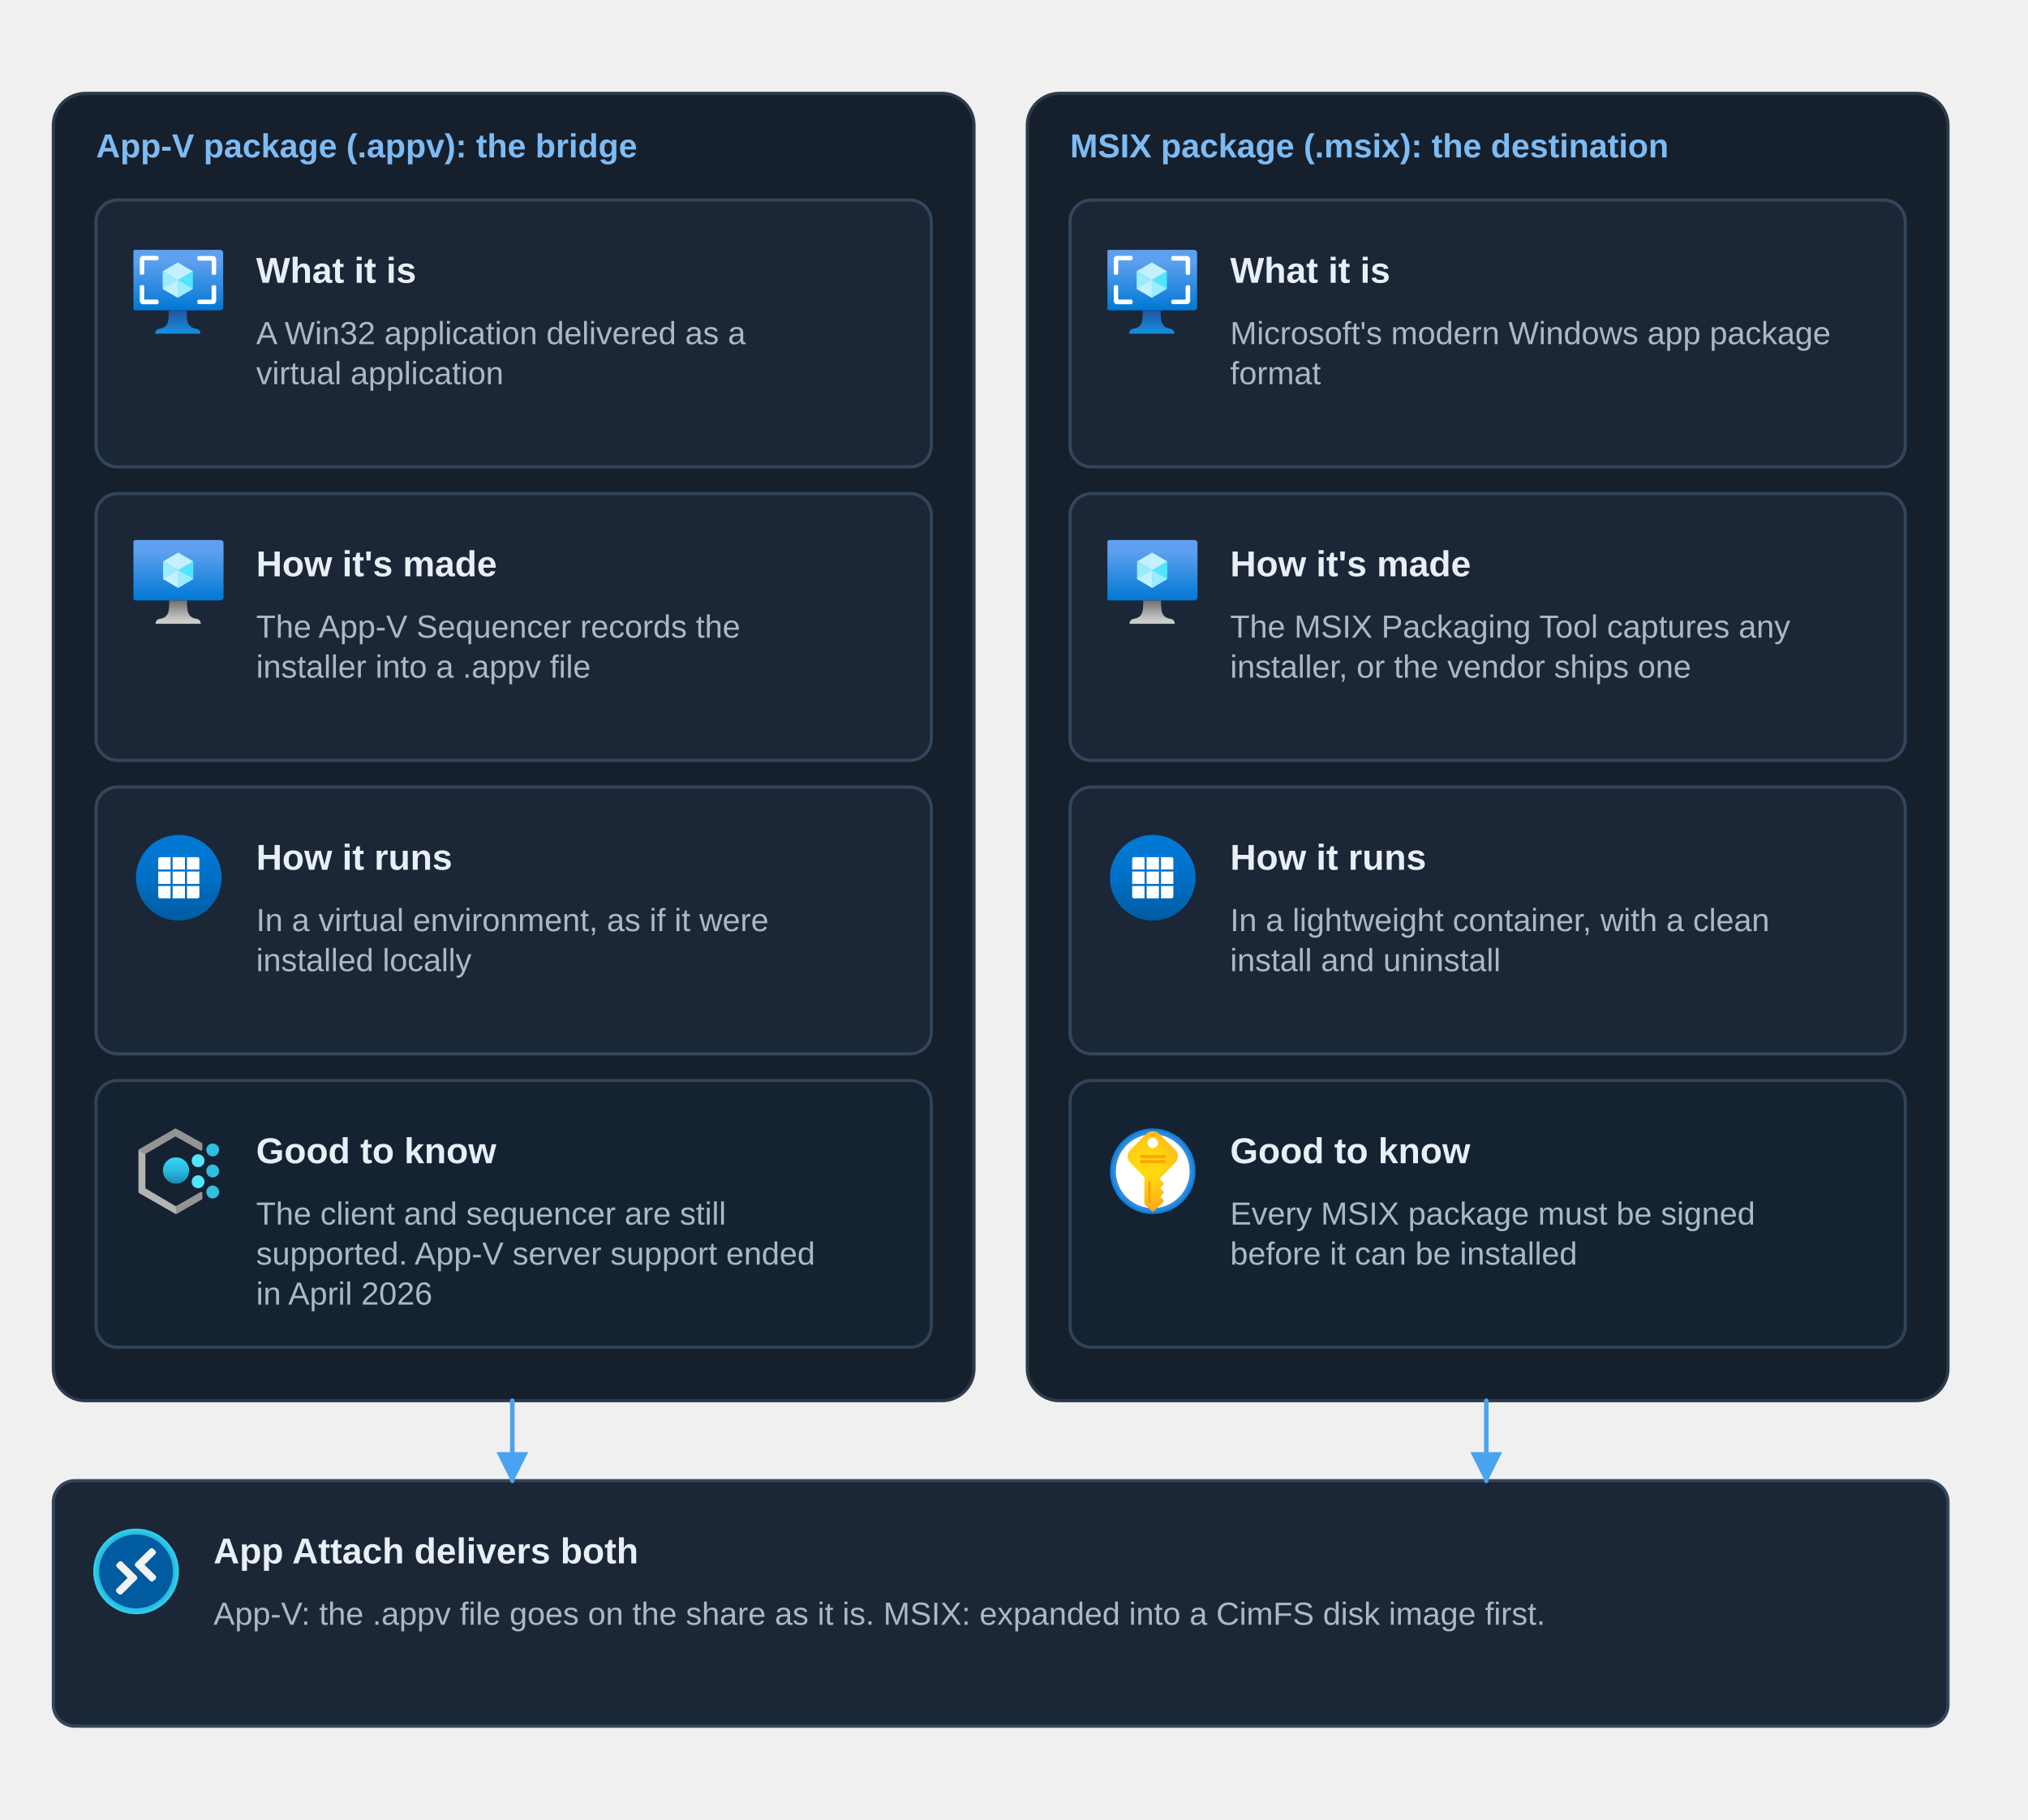
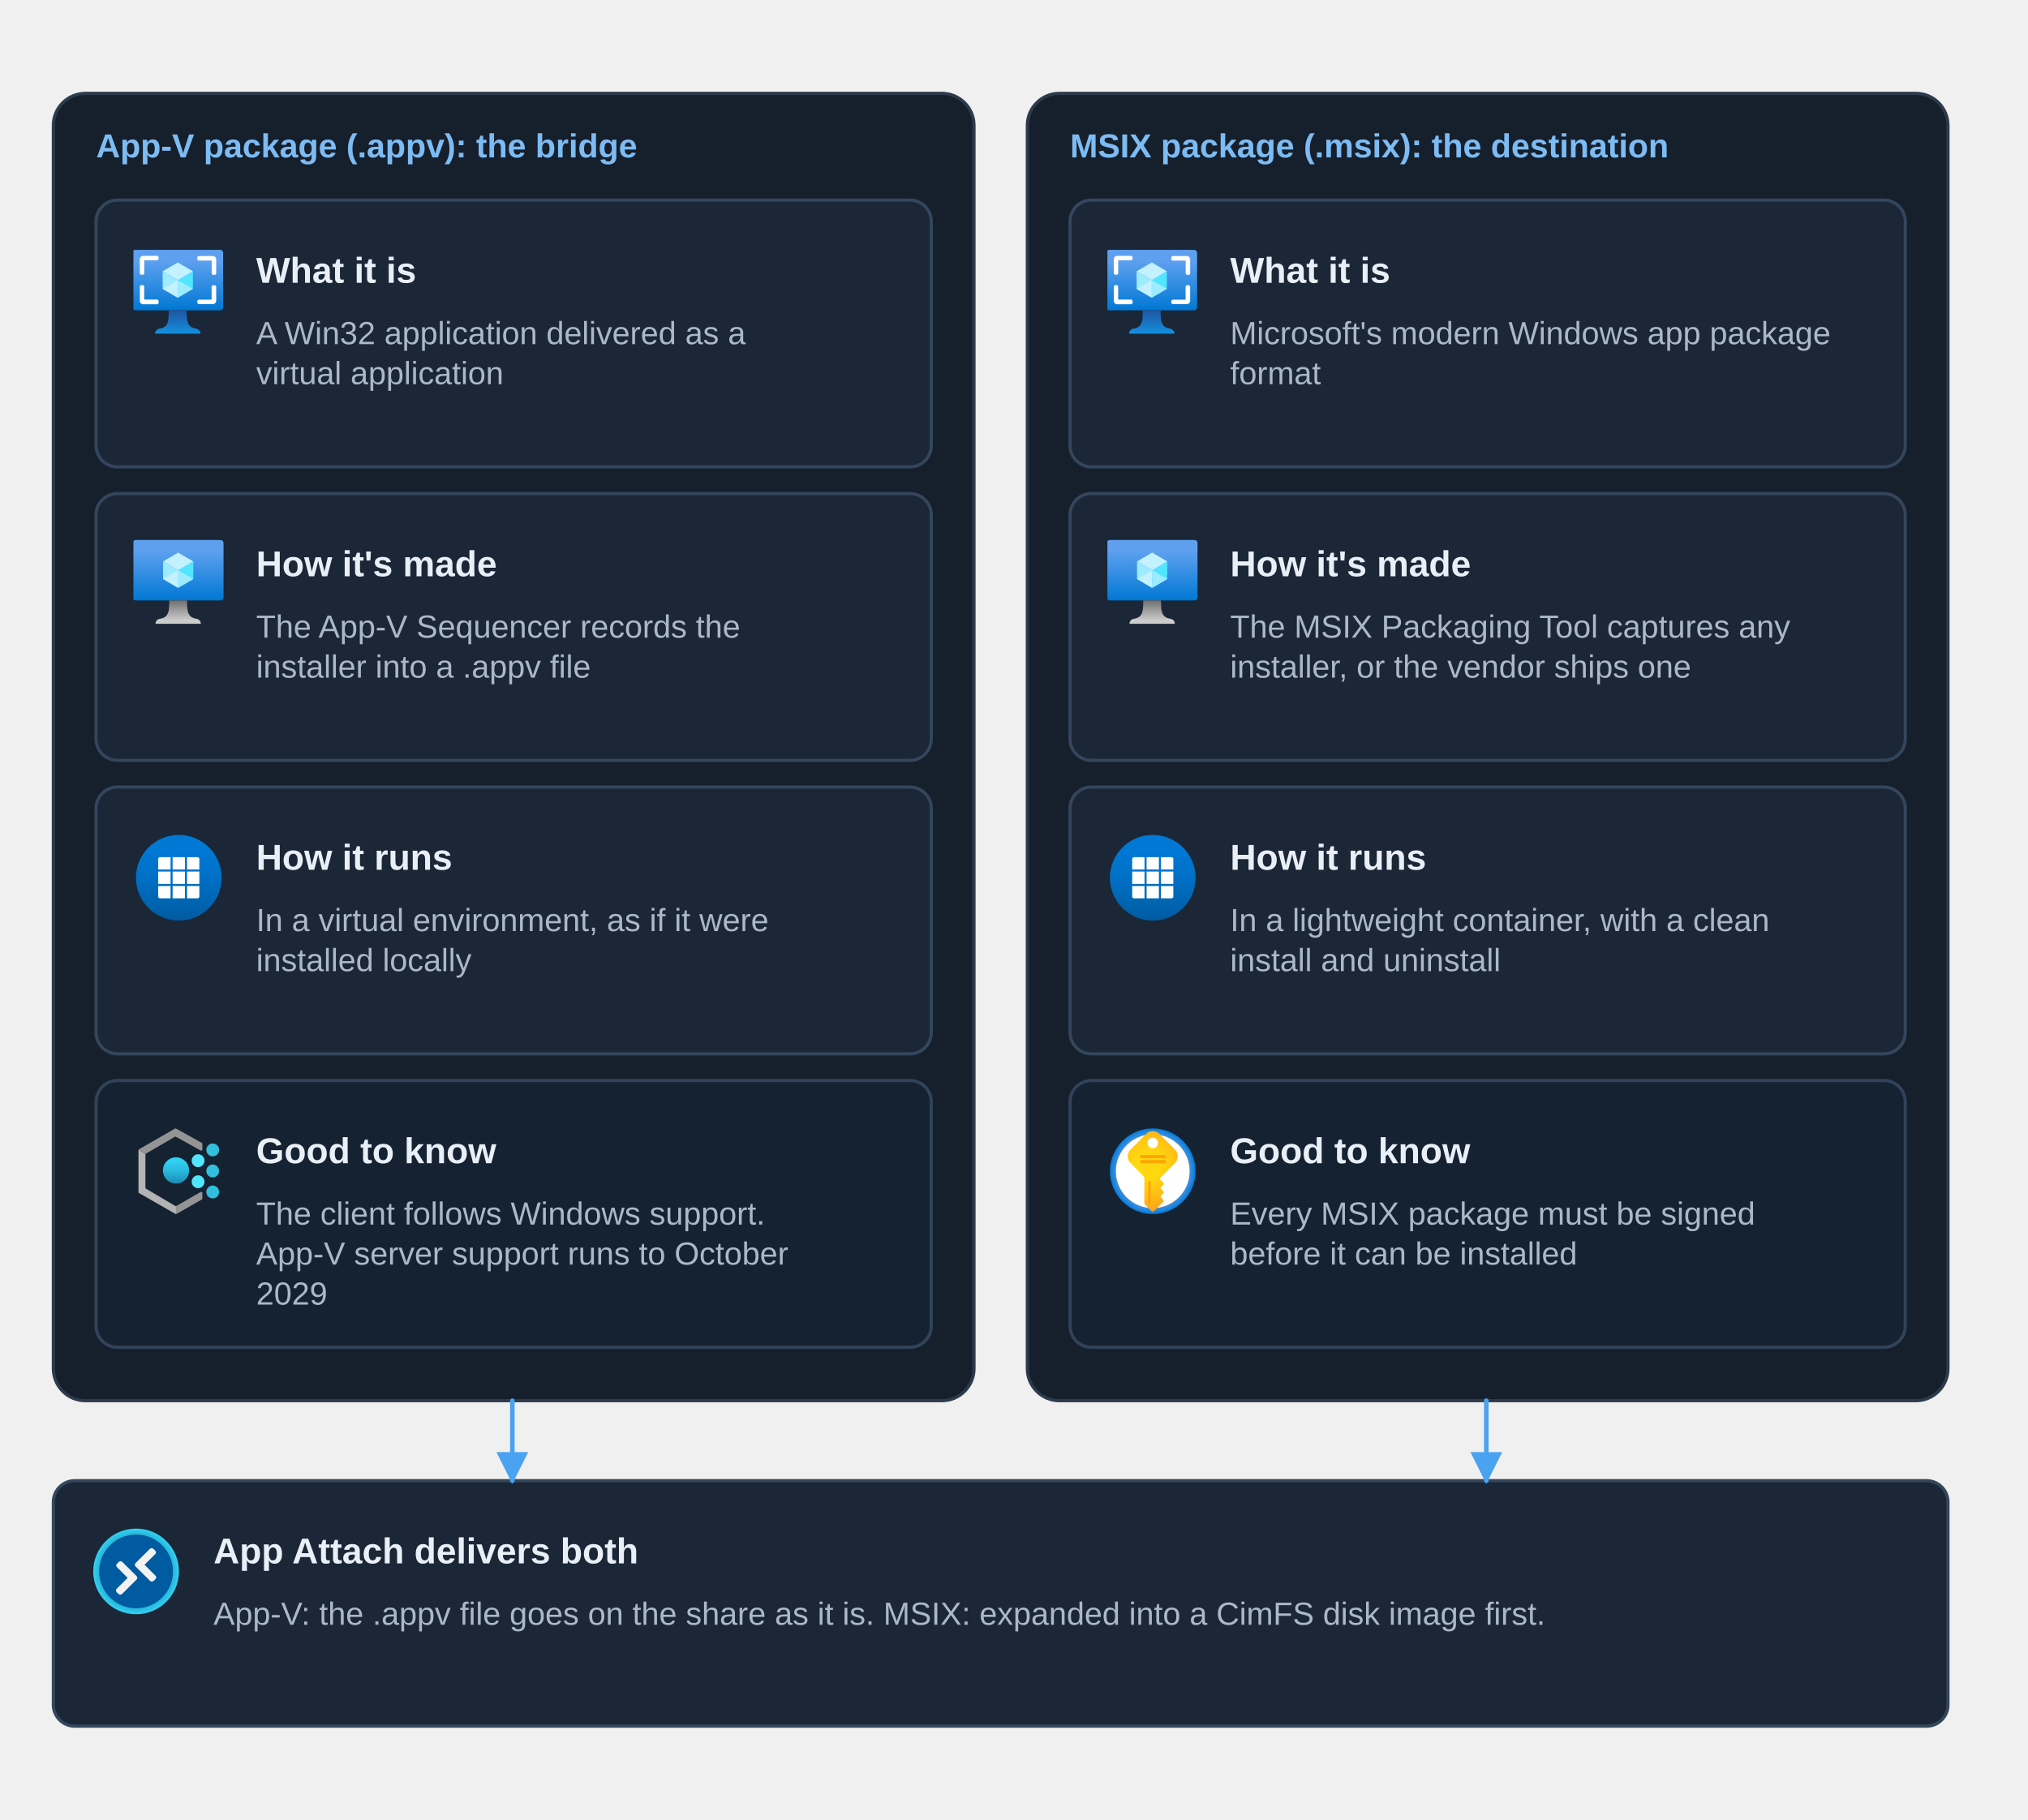
<svg xmlns="http://www.w3.org/2000/svg" viewBox="0 25 760 682" width="760" height="682" font-family="'Segoe UI', 'Segoe UI Variable', system-ui, -apple-system, 'Helvetica Neue', Arial, sans-serif" role="img" aria-labelledby="t d">
  <defs>
    <marker id="arrow" viewBox="0 0 10 10" refX="9" refY="5" markerWidth="7" markerHeight="7" orient="auto-start-reverse">
      <path d="M0,0 L10,5 L0,10 z" fill="#4aa3f0" />
    </marker>
    <marker id="arrow-dashed" viewBox="0 0 10 10" refX="9" refY="5" markerWidth="7" markerHeight="7" orient="auto-start-reverse">
      <path d="M0,0 L10,5 L0,10 z" fill="#7b93b2" />
    </marker>
  </defs>
  <rect x="20" y="60" width="345" height="490" rx="12" fill="#161f2c" stroke="#2c3a4c" stroke-width="1.2" />
  <text x="36" y="84" font-size="12.5" font-weight="700" fill="#7dbbf3" text-anchor="start">App-V package (.appv): the bridge</text>
  <rect x="385" y="60" width="345" height="490" rx="12" fill="#161f2c" stroke="#2c3a4c" stroke-width="1.2" />
  <text x="401" y="84" font-size="12.5" font-weight="700" fill="#7dbbf3" text-anchor="start">MSIX package (.msix): the destination</text>
  <rect x="36" y="100" width="313" height="100" rx="8" fill="#1b2636" stroke="#33465c" stroke-width="1.2" />
  <svg x="50" y="117" width="34" height="34" viewBox="0 0 18 18">
    <defs>
      <linearGradient id="i1-a7cb4d9d-9f89-4e53-8eda-938427310066" x1="8.8" y1="12.87" x2="8.8" y2="0.87" gradientUnits="userSpaceOnUse">
        <stop offset="0" stop-color="#0078d4" />
        <stop offset="0.82" stop-color="#5ea0ef" />
      </linearGradient>
      <linearGradient id="i1-eab4c6b4-621d-4d9b-b611-15ceb58765b1" x1="8.81" y1="17.5" x2="8.81" y2="12.87" gradientUnits="userSpaceOnUse">
        <stop offset="0" stop-color="#1490df" />
        <stop offset="0.98" stop-color="#1f56a3" />
      </linearGradient>
    </defs>
    <rect x="-0.2" y="0.87" width="18" height="12" rx="0.6" fill="url(#i1-a7cb4d9d-9f89-4e53-8eda-938427310066)" />
    <polygon points="11.8 5.12 11.8 8.61 8.8 10.37 8.8 6.87 11.8 5.12" fill="#50e6ff" />
    <polygon points="11.8 5.12 8.81 6.88 5.8 5.12 8.81 3.37 11.8 5.12" fill="#c3f1ff" />
    <polygon points="8.8 6.88 8.8 10.37 5.8 8.61 5.8 5.12 8.8 6.88" fill="#9cebff" />
    <polygon points="5.8 8.61 8.8 6.87 8.8 10.37 5.8 8.61" fill="#c3f1ff" />
    <polygon points="11.8 8.61 8.8 6.87 8.8 10.37 11.8 8.61" fill="#9cebff" />
    <path d="M12.41,16.5c-1.78-.28-1.85-1.56-1.84-3.63H7C7,14.94,7,16.22,5.19,16.5a1,1,0,0,0-.88,1h9A1.06,1.06,0,0,0,12.41,16.5Z" fill="url(#i1-eab4c6b4-621d-4d9b-b611-15ceb58765b1)" />
    <path d="M4.68,2.07H1.93a.66.66,0,0,0-.66.66V5.49a.33.33,0,0,0,.33.33h.22a.33.33,0,0,0,.33-.33V2.94H4.68A.33.33,0,0,0,5,2.61V2.4A.33.33,0,0,0,4.68,2.07Z" fill="#fff" />
    <path d="M4.68,10.73H2.14V8.2a.33.33,0,0,0-.33-.33H1.6a.33.33,0,0,0-.33.33V11a.66.66,0,0,0,.66.67H4.68A.34.34,0,0,0,5,11.28v-.22A.33.33,0,0,0,4.68,10.73Z" fill="#fff" />
    <path d="M15.71,2.1H13a.33.33,0,0,0-.33.33v.21A.33.33,0,0,0,13,3h2.53V5.51a.33.33,0,0,0,.33.33h.23a.33.33,0,0,0,.33-.33V2.76A.66.66,0,0,0,15.71,2.1Z" fill="#fff" />
    <path d="M16.05,7.89h-.21a.33.33,0,0,0-.33.33v2.54H13a.33.33,0,0,0-.33.33v.22a.33.33,0,0,0,.33.33h2.75a.67.67,0,0,0,.67-.66V8.22A.33.33,0,0,0,16.05,7.89Z" fill="#fff" />
  </svg>
  <text x="96" y="131.0" font-size="13.5" font-weight="700" fill="#e9eff6" text-anchor="start">What it is</text>
  <text x="96" y="154.0" font-size="12" font-weight="400" fill="#aab8c7" text-anchor="start">A Win32 application delivered as a</text>
  <text x="96" y="169.0" font-size="12" font-weight="400" fill="#aab8c7" text-anchor="start">virtual application</text>
  <rect x="401" y="100" width="313" height="100" rx="8" fill="#1b2636" stroke="#33465c" stroke-width="1.2" />
  <svg x="415" y="117" width="34" height="34" viewBox="0 0 18 18">
    <defs>
      <linearGradient id="i2-a7cb4d9d-9f89-4e53-8eda-938427310066" x1="8.8" y1="12.87" x2="8.8" y2="0.87" gradientUnits="userSpaceOnUse">
        <stop offset="0" stop-color="#0078d4" />
        <stop offset="0.82" stop-color="#5ea0ef" />
      </linearGradient>
      <linearGradient id="i2-eab4c6b4-621d-4d9b-b611-15ceb58765b1" x1="8.81" y1="17.5" x2="8.81" y2="12.87" gradientUnits="userSpaceOnUse">
        <stop offset="0" stop-color="#1490df" />
        <stop offset="0.98" stop-color="#1f56a3" />
      </linearGradient>
    </defs>
    <rect x="-0.2" y="0.87" width="18" height="12" rx="0.6" fill="url(#i2-a7cb4d9d-9f89-4e53-8eda-938427310066)" />
    <polygon points="11.8 5.12 11.8 8.61 8.8 10.37 8.8 6.87 11.8 5.12" fill="#50e6ff" />
    <polygon points="11.8 5.12 8.81 6.88 5.8 5.12 8.81 3.37 11.8 5.12" fill="#c3f1ff" />
    <polygon points="8.8 6.88 8.8 10.37 5.8 8.61 5.8 5.12 8.8 6.88" fill="#9cebff" />
    <polygon points="5.8 8.61 8.8 6.87 8.8 10.37 5.8 8.61" fill="#c3f1ff" />
    <polygon points="11.8 8.61 8.8 6.87 8.8 10.37 11.8 8.61" fill="#9cebff" />
    <path d="M12.41,16.5c-1.78-.28-1.85-1.56-1.84-3.63H7C7,14.94,7,16.22,5.19,16.5a1,1,0,0,0-.88,1h9A1.06,1.06,0,0,0,12.41,16.5Z" fill="url(#i2-eab4c6b4-621d-4d9b-b611-15ceb58765b1)" />
    <path d="M4.68,2.07H1.93a.66.66,0,0,0-.66.66V5.49a.33.33,0,0,0,.33.33h.22a.33.33,0,0,0,.33-.33V2.94H4.68A.33.33,0,0,0,5,2.61V2.4A.33.33,0,0,0,4.68,2.07Z" fill="#fff" />
    <path d="M4.68,10.73H2.14V8.2a.33.33,0,0,0-.33-.33H1.6a.33.33,0,0,0-.33.33V11a.66.66,0,0,0,.66.67H4.68A.34.34,0,0,0,5,11.28v-.22A.33.33,0,0,0,4.68,10.73Z" fill="#fff" />
    <path d="M15.71,2.1H13a.33.33,0,0,0-.33.33v.21A.33.33,0,0,0,13,3h2.53V5.51a.33.33,0,0,0,.33.33h.23a.33.33,0,0,0,.33-.33V2.76A.66.66,0,0,0,15.71,2.1Z" fill="#fff" />
    <path d="M16.05,7.89h-.21a.33.33,0,0,0-.33.33v2.54H13a.33.33,0,0,0-.33.33v.22a.33.33,0,0,0,.33.33h2.75a.67.67,0,0,0,.67-.66V8.22A.33.33,0,0,0,16.05,7.89Z" fill="#fff" />
  </svg>
  <text x="461" y="131.0" font-size="13.5" font-weight="700" fill="#e9eff6" text-anchor="start">What it is</text>
  <text x="461" y="154.0" font-size="12" font-weight="400" fill="#aab8c7" text-anchor="start">Microsoft's modern Windows app package</text>
  <text x="461" y="169.0" font-size="12" font-weight="400" fill="#aab8c7" text-anchor="start">format</text>
  <rect x="36" y="210" width="313" height="100" rx="8" fill="#1b2636" stroke="#33465c" stroke-width="1.2" />
  <svg x="50" y="227" width="34" height="34" viewBox="0 0 18 18">
    <defs>
      <linearGradient id="i3-f34d9569-2bd0-4002-8f16-3d01d8106cb5" x1="8.88" y1="12.21" x2="8.88" y2="0.21" gradientUnits="userSpaceOnUse">
        <stop offset="0" stop-color="#0078d4" />
        <stop offset="0.82" stop-color="#5ea0ef" />
      </linearGradient>
      <linearGradient id="i3-bdb45a0b-eb58-4970-a60a-fb2ce314f866" x1="8.88" y1="16.84" x2="8.88" y2="12.21" gradientUnits="userSpaceOnUse">
        <stop offset="0.15" stop-color="#ccc" />
        <stop offset="1" stop-color="#707070" />
      </linearGradient>
    </defs>
    <rect x="-0.12" y="0.21" width="18" height="12" rx="0.6" fill="url(#i3-f34d9569-2bd0-4002-8f16-3d01d8106cb5)" />
    <polygon points="11.88 4.46 11.88 7.95 8.88 9.71 8.88 6.21 11.88 4.46" fill="#50e6ff" />
    <polygon points="11.88 4.46 8.88 6.22 5.88 4.46 8.88 2.71 11.88 4.46" fill="#c3f1ff" />
    <polygon points="8.88 6.22 8.88 9.71 5.88 7.95 5.88 4.46 8.88 6.22" fill="#9cebff" />
    <polygon points="5.88 7.95 8.88 6.21 8.88 9.71 5.88 7.95" fill="#c3f1ff" />
    <polygon points="11.88 7.95 8.88 6.21 8.88 9.71 11.88 7.95" fill="#9cebff" />
    <path d="M12.49,15.84c-1.78-.28-1.85-1.56-1.85-3.63H7.11c0,2.07-.06,3.35-1.84,3.63a1,1,0,0,0-.89,1h9A1,1,0,0,0,12.49,15.84Z" fill="url(#i3-bdb45a0b-eb58-4970-a60a-fb2ce314f866)" />
  </svg>
  <text x="96" y="241.0" font-size="13.5" font-weight="700" fill="#e9eff6" text-anchor="start">How it's made</text>
  <text x="96" y="264.0" font-size="12" font-weight="400" fill="#aab8c7" text-anchor="start">The App-V Sequencer records the</text>
  <text x="96" y="279.0" font-size="12" font-weight="400" fill="#aab8c7" text-anchor="start">installer into a .appv file</text>
  <rect x="401" y="210" width="313" height="100" rx="8" fill="#1b2636" stroke="#33465c" stroke-width="1.2" />
  <svg x="415" y="227" width="34" height="34" viewBox="0 0 18 18">
    <defs>
      <linearGradient id="i4-f34d9569-2bd0-4002-8f16-3d01d8106cb5" x1="8.88" y1="12.21" x2="8.88" y2="0.21" gradientUnits="userSpaceOnUse">
        <stop offset="0" stop-color="#0078d4" />
        <stop offset="0.82" stop-color="#5ea0ef" />
      </linearGradient>
      <linearGradient id="i4-bdb45a0b-eb58-4970-a60a-fb2ce314f866" x1="8.88" y1="16.84" x2="8.88" y2="12.21" gradientUnits="userSpaceOnUse">
        <stop offset="0.15" stop-color="#ccc" />
        <stop offset="1" stop-color="#707070" />
      </linearGradient>
    </defs>
    <rect x="-0.12" y="0.21" width="18" height="12" rx="0.6" fill="url(#i4-f34d9569-2bd0-4002-8f16-3d01d8106cb5)" />
    <polygon points="11.88 4.46 11.88 7.95 8.88 9.71 8.88 6.21 11.88 4.46" fill="#50e6ff" />
    <polygon points="11.88 4.46 8.88 6.22 5.88 4.46 8.88 2.71 11.88 4.46" fill="#c3f1ff" />
    <polygon points="8.88 6.22 8.88 9.71 5.88 7.95 5.88 4.46 8.88 6.22" fill="#9cebff" />
    <polygon points="5.88 7.95 8.88 6.21 8.88 9.71 5.88 7.95" fill="#c3f1ff" />
    <polygon points="11.88 7.95 8.88 6.21 8.88 9.71 11.88 7.95" fill="#9cebff" />
    <path d="M12.49,15.84c-1.78-.28-1.85-1.56-1.85-3.63H7.11c0,2.07-.06,3.35-1.84,3.63a1,1,0,0,0-.89,1h9A1,1,0,0,0,12.49,15.84Z" fill="url(#i4-bdb45a0b-eb58-4970-a60a-fb2ce314f866)" />
  </svg>
  <text x="461" y="241.0" font-size="13.5" font-weight="700" fill="#e9eff6" text-anchor="start">How it's made</text>
  <text x="461" y="264.0" font-size="12" font-weight="400" fill="#aab8c7" text-anchor="start">The MSIX Packaging Tool captures any</text>
  <text x="461" y="279.0" font-size="12" font-weight="400" fill="#aab8c7" text-anchor="start">installer, or the vendor ships one</text>
  <rect x="36" y="320" width="313" height="100" rx="8" fill="#1b2636" stroke="#33465c" stroke-width="1.2" />
  <svg x="50" y="337" width="34" height="34" viewBox="0 0 18 18">
    <defs>
      <linearGradient id="i5-a26c9420-22ea-437d-963a-d91a07052fe8" x1="9" y1="17.5" x2="9" y2="0.5" gradientUnits="userSpaceOnUse">
        <stop offset="0" stop-color="#005ba1" />
        <stop offset="0.168" stop-color="#0063ae" />
        <stop offset="0.577" stop-color="#0072ca" />
        <stop offset="0.815" stop-color="#0078d4" />
      </linearGradient>
    </defs>
    <g id="i5-f18b5d86-430f-4653-9c0f-da3405ab6e83">
      <g>
        <circle cx="9" cy="9" r="8.5" fill="url(#i5-a26c9420-22ea-437d-963a-d91a07052fe8)" />
        <path id="i5-ecfad4cd-858a-4086-9001-2b8defa8f20e" d="M7.776,10.632h2.448V13.08H7.776ZM4.92,7.368H7.368V4.92H5.262a.341.341,0,0,0-.342.342Zm.342,5.712H7.368V10.632H4.92v2.106a.341.341,0,0,0,.342.342ZM4.92,10.224H7.368V7.776H4.92Zm5.712,2.856h2.106a.341.341,0,0,0,.342-.342V10.632H10.632ZM7.776,10.224h2.448V7.776H7.776Zm2.856,0H13.08V7.776H10.632Zm0-5.3V7.368H13.08V5.262a.341.341,0,0,0-.342-.342ZM7.776,7.368h2.448V4.92H7.776Z" fill="#fff" />
      </g>
    </g>
  </svg>
  <text x="96" y="351.0" font-size="13.5" font-weight="700" fill="#e9eff6" text-anchor="start">How it runs</text>
  <text x="96" y="374.0" font-size="12" font-weight="400" fill="#aab8c7" text-anchor="start">In a virtual environment, as if it were</text>
  <text x="96" y="389.0" font-size="12" font-weight="400" fill="#aab8c7" text-anchor="start">installed locally</text>
  <rect x="401" y="320" width="313" height="100" rx="8" fill="#1b2636" stroke="#33465c" stroke-width="1.2" />
  <svg x="415" y="337" width="34" height="34" viewBox="0 0 18 18">
    <defs>
      <linearGradient id="i6-a26c9420-22ea-437d-963a-d91a07052fe8" x1="9" y1="17.5" x2="9" y2="0.5" gradientUnits="userSpaceOnUse">
        <stop offset="0" stop-color="#005ba1" />
        <stop offset="0.168" stop-color="#0063ae" />
        <stop offset="0.577" stop-color="#0072ca" />
        <stop offset="0.815" stop-color="#0078d4" />
      </linearGradient>
    </defs>
    <g id="i6-f18b5d86-430f-4653-9c0f-da3405ab6e83">
      <g>
        <circle cx="9" cy="9" r="8.5" fill="url(#i6-a26c9420-22ea-437d-963a-d91a07052fe8)" />
        <path id="i6-ecfad4cd-858a-4086-9001-2b8defa8f20e" d="M7.776,10.632h2.448V13.08H7.776ZM4.92,7.368H7.368V4.92H5.262a.341.341,0,0,0-.342.342Zm.342,5.712H7.368V10.632H4.92v2.106a.341.341,0,0,0,.342.342ZM4.92,10.224H7.368V7.776H4.92Zm5.712,2.856h2.106a.341.341,0,0,0,.342-.342V10.632H10.632ZM7.776,10.224h2.448V7.776H7.776Zm2.856,0H13.08V7.776H10.632Zm0-5.3V7.368H13.08V5.262a.341.341,0,0,0-.342-.342ZM7.776,7.368h2.448V4.92H7.776Z" fill="#fff" />
      </g>
    </g>
  </svg>
  <text x="461" y="351.0" font-size="13.5" font-weight="700" fill="#e9eff6" text-anchor="start">How it runs</text>
  <text x="461" y="374.0" font-size="12" font-weight="400" fill="#aab8c7" text-anchor="start">In a lightweight container, with a clean</text>
  <text x="461" y="389.0" font-size="12" font-weight="400" fill="#aab8c7" text-anchor="start">install and uninstall</text>
  <rect x="36" y="430" width="313" height="100" rx="8" fill="#152232" stroke="#314359" stroke-width="1.2" />
  <svg x="50" y="447" width="34" height="34" viewBox="0 0 18 18">
    <defs>
      <linearGradient id="i7-a7f731a9-5c58-44f4-8037-3c3627e98008" x1="8.45" y1="11.47" x2="8.45" y2="6.24" gradientUnits="userSpaceOnUse">
        <stop offset="0" stop-color="#198ab3" />
        <stop offset="0.16" stop-color="#1f9ac2" />
        <stop offset="0.5" stop-color="#29bade" />
        <stop offset="0.8" stop-color="#30cdef" />
        <stop offset="1" stop-color="#32d4f5" />
      </linearGradient>
    </defs>
    <ellipse cx="8.45" cy="8.85" rx="2.6" ry="2.61" fill="url(#i7-a7f731a9-5c58-44f4-8037-3c3627e98008)" />
    <ellipse cx="15.73" cy="4.77" rx="1.27" ry="1.28" fill="#32bedd" />
    <ellipse cx="15.73" cy="8.95" rx="1.27" ry="1.28" fill="#32bedd" />
    <ellipse cx="15.73" cy="13.12" rx="1.27" ry="1.28" fill="#32bedd" />
    <ellipse cx="12.83" cy="6.91" rx="1.27" ry="1.28" fill="#50e6ff" />
    <ellipse cx="12.83" cy="11.09" rx="1.27" ry="1.28" fill="#50e6ff" />
    <path d="M2.41,5.58A.24.24,0,0,1,2.5,5.5L8.32,2.11c.08,0,5,2.78,5,2.78a.24.24,0,0,0,.36-.21V3.59a.24.24,0,0,0-.12-.21S8.4.46,8.33.5L1.11,4.64,1,4.72Z" fill="#949494" />
    <path d="M13.3,13.14,8.56,15.87a.35.35,0,0,1-.11,0v1.6a.2.2,0,0,0,.11,0l5-2.86a.24.24,0,0,0,.12-.2V13.35A.24.24,0,0,0,13.3,13.14Z" fill="#949494" />
    <path d="M8.45,15.9a.31.31,0,0,1-.13,0L2.5,12.47a.22.22,0,0,1-.12-.2V5.7a.27.27,0,0,1,0-.12L1,4.72a.28.28,0,0,0,0,.13v8.27a.24.24,0,0,0,.11.21l7.22,4.14a.24.24,0,0,0,.12,0Z" fill="#b3b3b3" />
  </svg>
  <text x="96" y="461.0" font-size="13.5" font-weight="700" fill="#e9eff6" text-anchor="start">Good to know</text>
-   <text x="96" y="484.0" font-size="12" font-weight="400" fill="#aab8c7" text-anchor="start">The client and sequencer are still</text>
-   <text x="96" y="499.0" font-size="12" font-weight="400" fill="#aab8c7" text-anchor="start">supported. App-V server support ended</text>
-   <text x="96" y="514.0" font-size="12" font-weight="400" fill="#aab8c7" text-anchor="start">in April 2026</text>
+   <text x="96" y="484.0" font-size="12" font-weight="400" fill="#aab8c7" text-anchor="start">The client follows Windows support.</text>
+   <text x="96" y="499.0" font-size="12" font-weight="400" fill="#aab8c7" text-anchor="start">App-V server support runs to October</text>
+   <text x="96" y="514.0" font-size="12" font-weight="400" fill="#aab8c7" text-anchor="start">2029</text>
  <rect x="401" y="430" width="313" height="100" rx="8" fill="#152232" stroke="#314359" stroke-width="1.2" />
  <svg x="415" y="447" width="34" height="34" viewBox="0 0 18 18">
    <defs>
      <radialGradient id="i8-fb114c93-7c16-4540-899a-0796041629e6" cx="9" cy="9" r="8.5" gradientUnits="userSpaceOnUse">
        <stop offset="0.18" stop-color="#5ea0ef" />
        <stop offset="0.56" stop-color="#5c9fee" />
        <stop offset="0.69" stop-color="#559ced" />
        <stop offset="0.78" stop-color="#4a97e9" />
        <stop offset="0.86" stop-color="#3990e4" />
        <stop offset="0.93" stop-color="#2387de" />
        <stop offset="0.99" stop-color="#087bd6" />
        <stop offset="1" stop-color="#0078d4" />
      </radialGradient>
      <radialGradient id="i8-ec478bd3-5b38-4e7f-b661-11f355578bff" cx="38.95" cy="182.07" r="9.88" gradientTransform="translate(-28.71 -163.24) scale(0.94 0.94)" gradientUnits="userSpaceOnUse">
        <stop offset="0.27" stop-color="#ffd70f" />
        <stop offset="0.49" stop-color="#ffcb12" />
        <stop offset="0.88" stop-color="#feac19" />
        <stop offset="1" stop-color="#fea11b" />
      </radialGradient>
    </defs>
    <path id="i8-aacf8311-a317-400f-b613-74bd00da5ce3" d="M9,.5A8.5,8.5,0,1,0,17.5,9,8.51,8.51,0,0,0,9,.5ZM9,16.34A7.34,7.34,0,1,1,16.34,9,7.34,7.34,0,0,1,9,16.34Z" fill="url(#i8-fb114c93-7c16-4540-899a-0796041629e6)" />
    <circle cx="9" cy="9" r="7.34" fill="#fff" />
    <g>
      <path id="i8-bd983c41-db73-40ec-a4f4-da1213fc9924" d="M13.44,7.33a1.84,1.84,0,0,0,0-2.59h0L10.29,1.58a1.83,1.83,0,0,0-2.58,0h0L4.56,4.74a1.84,1.84,0,0,0,0,2.59L7.18,10a.51.51,0,0,1,.15.36v4.88a.63.63,0,0,0,.18.44l1.2,1.2a.41.41,0,0,0,.58,0l1.16-1.16h0l.68-.68a.25.25,0,0,0,0-.34l-.49-.49a.27.27,0,0,1,0-.37l.49-.49a.25.25,0,0,0,0-.34l-.49-.49a.27.27,0,0,1,0-.37l.49-.49a.25.25,0,0,0,0-.34l-.68-.69v-.25ZM9,2.35A1,1,0,0,1,9,4.42,1,1,0,1,1,9,2.35Z" fill="url(#i8-ec478bd3-5b38-4e7f-b661-11f355578bff)" />
      <path id="i8-ad2e7e44-9bfd-4775-8bf4-8ef26a544921" d="M8.18,15.3h0a.23.23,0,0,0,.38-.17v-4a.24.24,0,0,0-.11-.2h0a.22.22,0,0,0-.34.2v4A.28.28,0,0,0,8.18,15.3Z" fill="#ff9300" opacity="0.75" />
      <rect id="i8-a996fbff-3936-4b24-b407-369336c143ba" x="6.48" y="5.79" width="5.17" height="0.61" rx="0.28" fill="#ff9300" opacity="0.75" />
      <rect id="i8-bb12d31c-3352-4a18-87dd-a169a4a8721d" x="6.48" y="6.78" width="5.17" height="0.61" rx="0.28" fill="#ff9300" opacity="0.75" />
    </g>
  </svg>
  <text x="461" y="461.0" font-size="13.5" font-weight="700" fill="#e9eff6" text-anchor="start">Good to know</text>
  <text x="461" y="484.0" font-size="12" font-weight="400" fill="#aab8c7" text-anchor="start">Every MSIX package must be signed</text>
  <text x="461" y="499.0" font-size="12" font-weight="400" fill="#aab8c7" text-anchor="start">before it can be installed</text>
  <rect x="20" y="580" width="710" height="92" rx="8" fill="#1b2636" stroke="#33465c" stroke-width="1.2" />
  <svg x="34" y="597" width="34" height="34" viewBox="0 0 18 18">
    <defs>
      <radialGradient id="i9-e9a2b8bf-efad-4e15-89f0-635373400131" cx="9" cy="9" r="8.5" gradientUnits="userSpaceOnUse">
        <stop offset="0" stop-color="#198ab3" />
        <stop offset="0.382" stop-color="#1a8cb5" />
        <stop offset="0.576" stop-color="#1c94bc" />
        <stop offset="0.727" stop-color="#21a1c8" />
        <stop offset="0.856" stop-color="#27b4d8" />
        <stop offset="0.97" stop-color="#2fccee" />
        <stop offset="1" stop-color="#32d4f5" />
      </radialGradient>
    </defs>
    <g id="i9-faeec9e4-44b9-413a-8332-867d334dcda2">
      <g>
        <circle cx="9" cy="9" r="8.5" fill="url(#i9-e9a2b8bf-efad-4e15-89f0-635373400131)" />
        <circle cx="9" cy="9" r="7.321" fill="#005ba1" />
      </g>
      <g>
        <path d="M9.1,9.937,6.266,7.125a.507.507,0,0,0-.709,0L5.2,7.48a.469.469,0,0,0-.143.337.476.476,0,0,0,.141.339l2.132,2.122L5.152,12.441a.473.473,0,0,0,0,.676l.361.355a.507.507,0,0,0,.709,0L9.1,10.612a.475.475,0,0,0,.141-.338A.468.468,0,0,0,9.1,9.937Z" fill="#f2f2f2" />
        <path d="M8.755,7.678a.475.475,0,0,0,.141.338l2.88,2.859a.507.507,0,0,0,.709,0l.361-.356a.469.469,0,0,0,.143-.337.475.475,0,0,0-.141-.338L10.674,7.682l2.132-2.123a.475.475,0,0,0,.141-.338.469.469,0,0,0-.143-.337l-.361-.356a.507.507,0,0,0-.709,0L8.9,7.34A.472.472,0,0,0,8.755,7.678Z" fill="#f2f2f2" />
      </g>
    </g>
  </svg>
  <text x="80" y="611.0" font-size="13.5" font-weight="700" fill="#e9eff6" text-anchor="start">App Attach delivers both</text>
  <text x="80" y="634.0" font-size="12" font-weight="400" fill="#aab8c7" text-anchor="start">App-V: the .appv file goes on the share as it is. MSIX: expanded into a CimFS disk image first.</text>
  <path d="M192,550 L192,580" fill="none" stroke="#4aa3f0" stroke-width="1.7" stroke-linejoin="round" stroke-linecap="round" marker-end="url(#arrow)" />
  <path d="M557,550 L557,580" fill="none" stroke="#4aa3f0" stroke-width="1.7" stroke-linejoin="round" stroke-linecap="round" marker-end="url(#arrow)" />
</svg>
